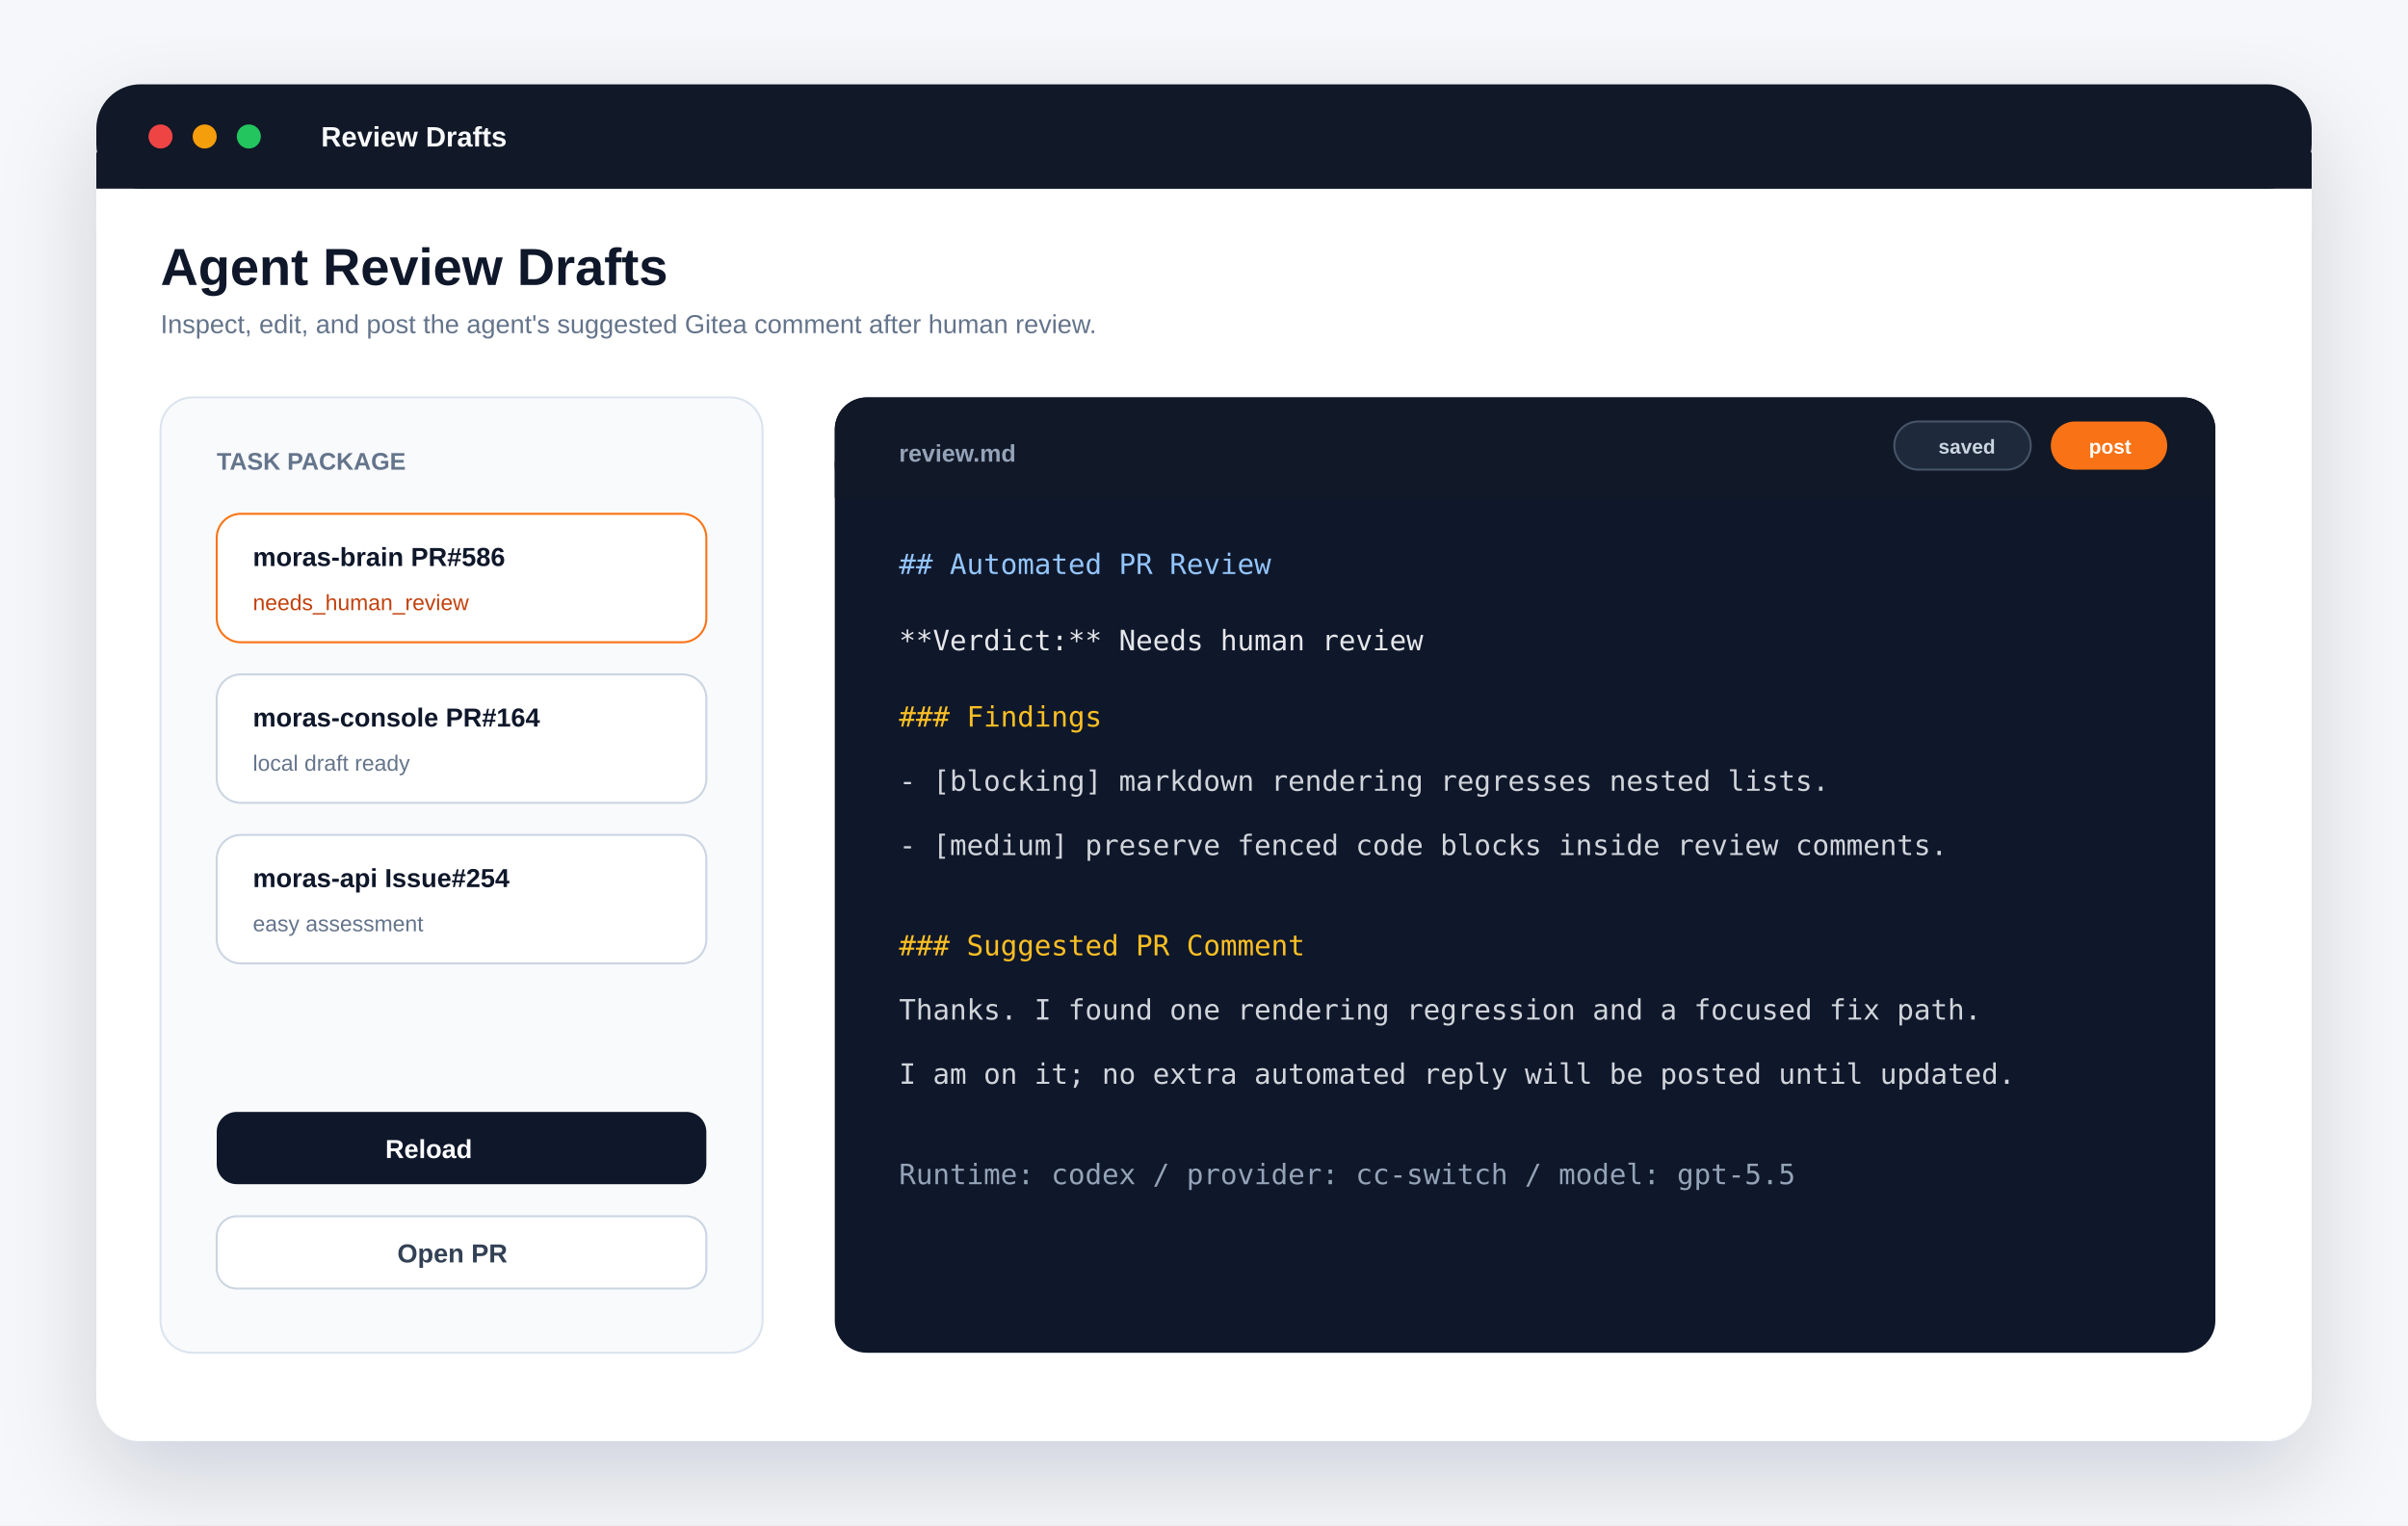
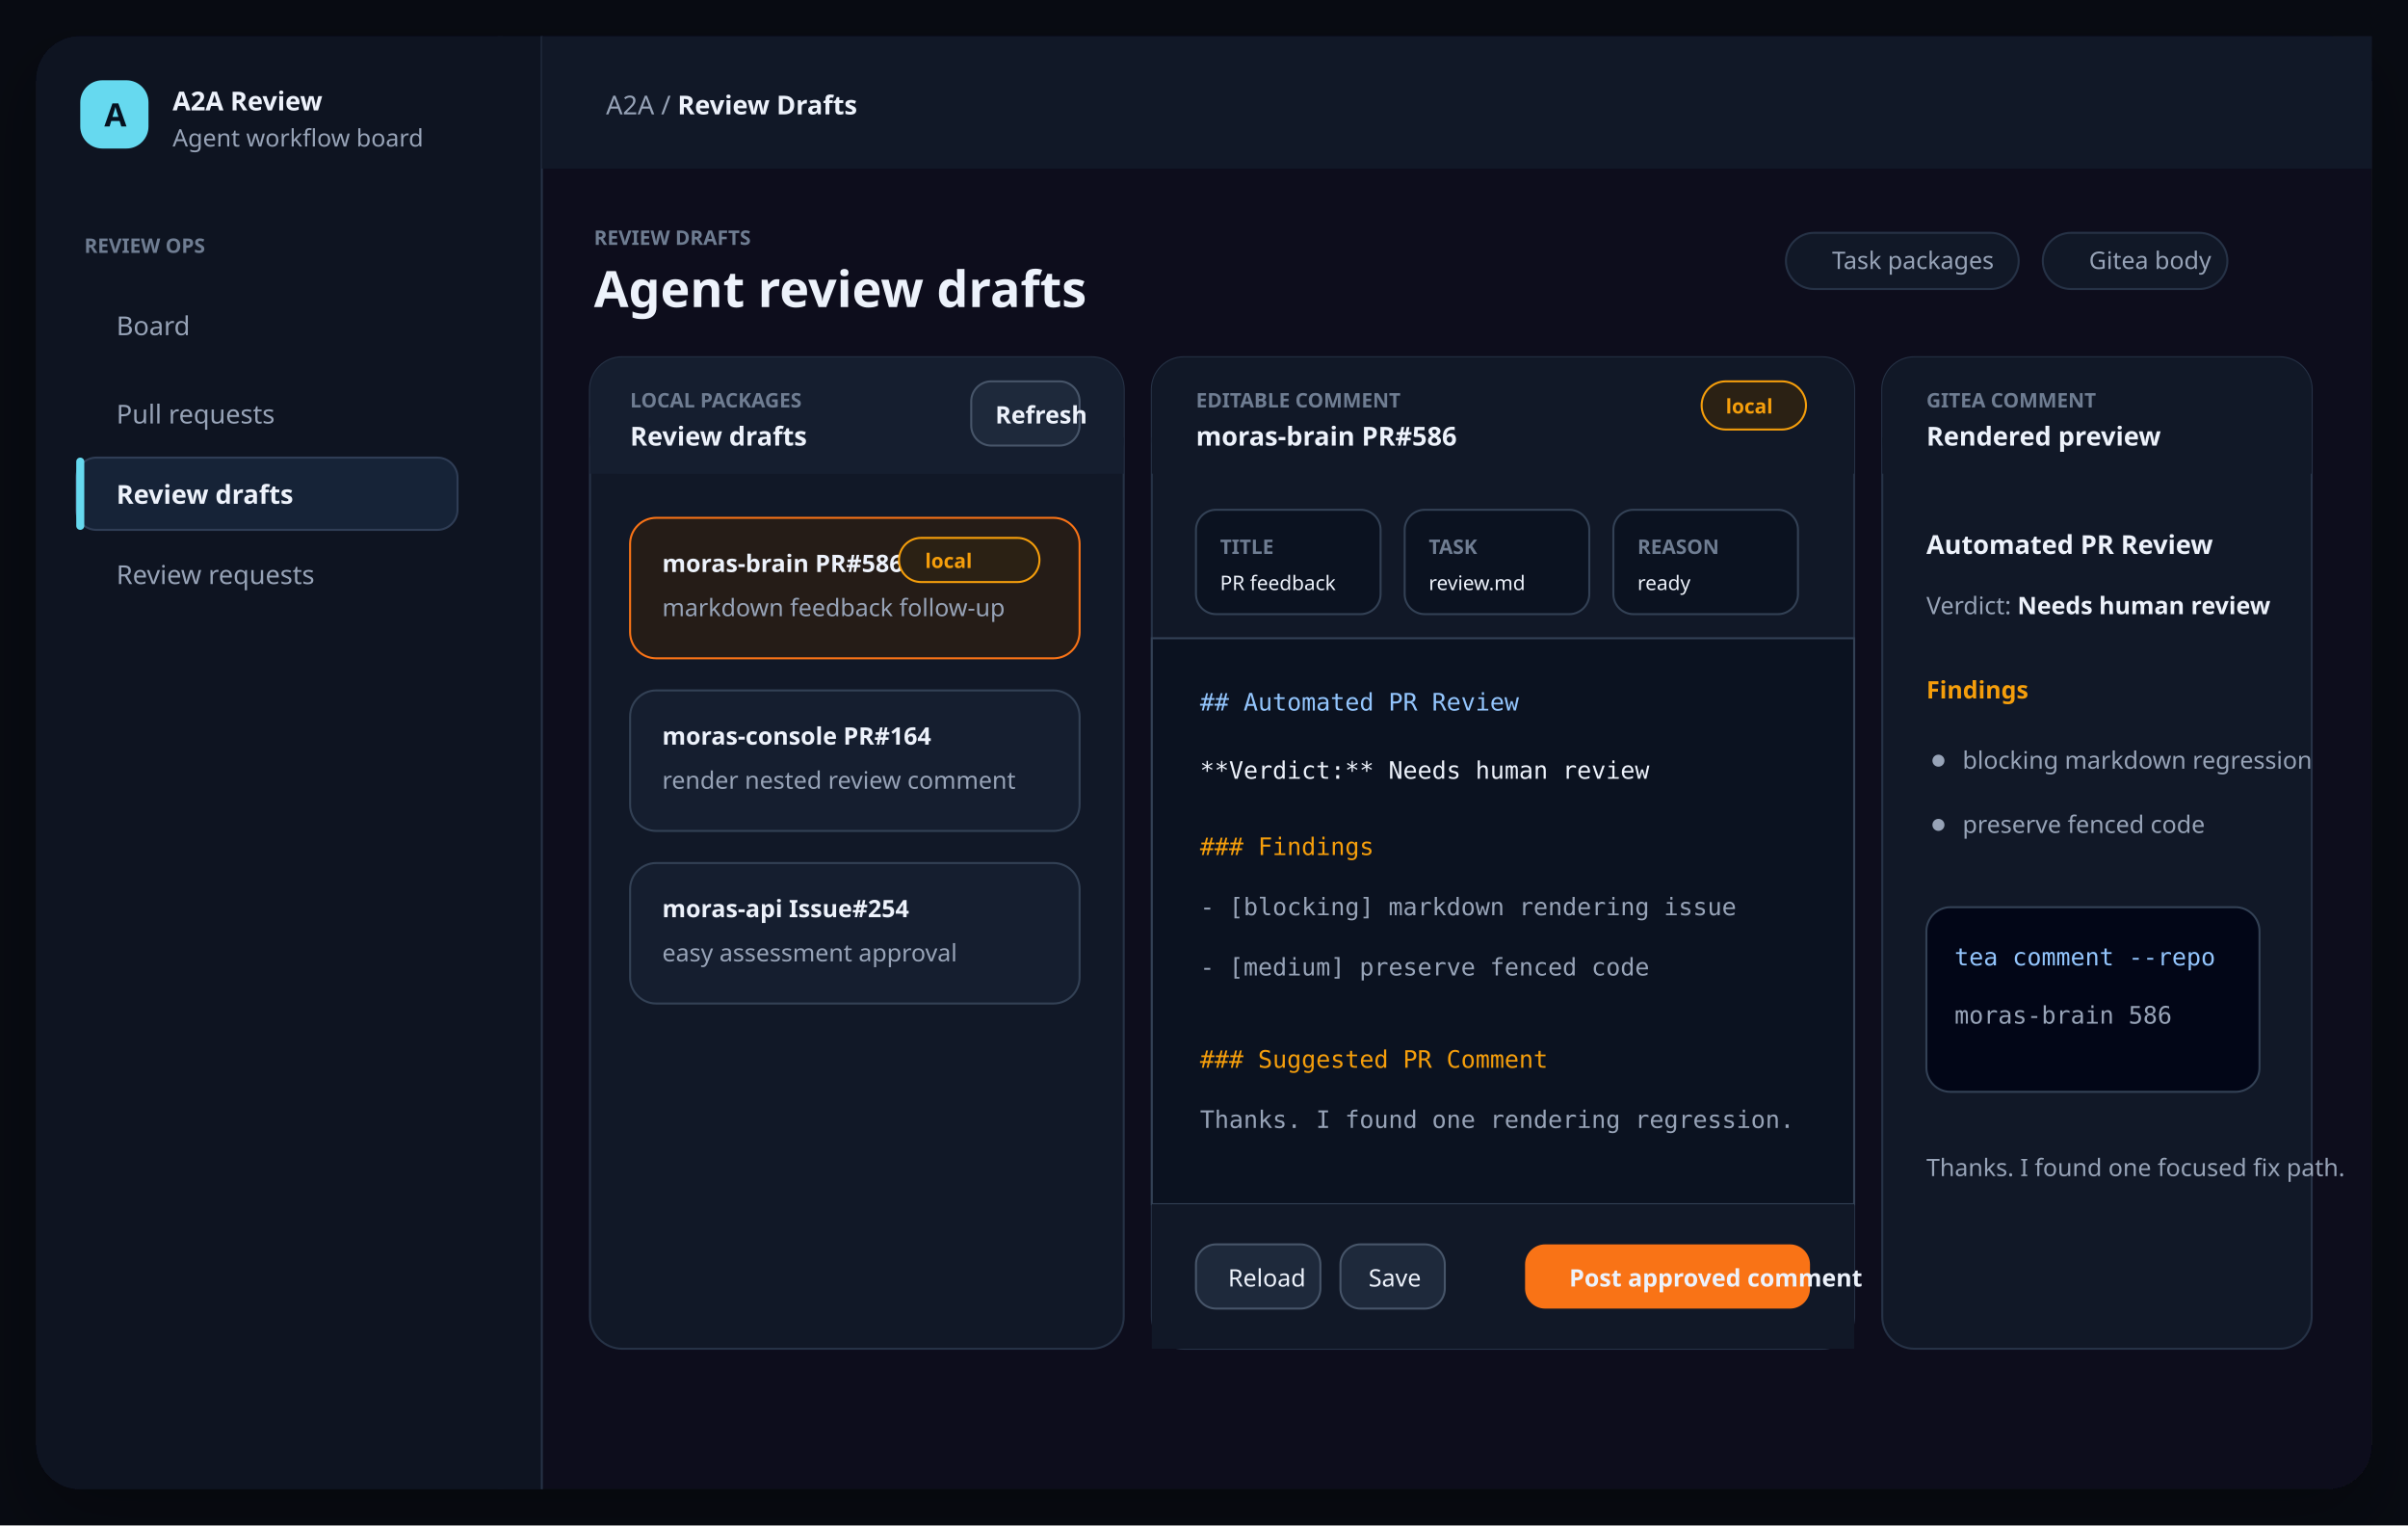
<svg xmlns="http://www.w3.org/2000/svg" width="1200" height="760" viewBox="0 0 1200 760" role="img" aria-labelledby="title desc">
  <defs>
-     <filter id="shadow" x="-10%" y="-10%" width="120%" height="130%">
-       <feDropShadow dx="0" dy="18" stdDeviation="24" flood-color="#0f172a" flood-opacity="0.16" />
+     <filter id="shadow" x="-20%" y="-20%" width="140%" height="150%">
+       <feDropShadow dx="0" dy="14" stdDeviation="18" flood-color="#000000" flood-opacity="0.28" />
    </filter>
+     <style>
+       .bg{fill:#080b12}.app{fill:#0b101a}.rail{fill:#0e1421}.top{fill:#111827}.panel{fill:#111827;stroke:#263246}.panel2{fill:#151e2f;stroke:#334155}.editor{fill:#0b1220;stroke:#334155}.card{fill:#151e2f;stroke:#334155}.ink{fill:#edf2fb}.muted{fill:#97a3b7}.subtle{fill:#6f7d92}.cyan{fill:#66d9ef}.blue{fill:#93c5fd}.ok{fill:#4ade80}.warn{fill:#f59e0b}.orange{fill:#f97316}.txt{font-family:"Avenir Next","Aptos",system-ui,sans-serif}.mono{font-family:"JetBrains Mono","SFMono-Regular",Menlo,monospace}.heavy{font-weight:800}.bold{font-weight:650}.tiny{font-size:10px}.small{font-size:12px}.body{font-size:13px}.line{stroke:#263246;stroke-width:1}.pill{fill:#1e293b;stroke:#475569}
+     </style>
  </defs>
-   <rect width="1200" height="760" fill="#f5f7fb" />
-   <rect x="48" y="42" width="1104" height="676" rx="22" fill="#ffffff" filter="url(#shadow)" />
-   <rect x="48" y="42" width="1104" height="52" rx="22" fill="#111827" />
-   <rect x="48" y="76" width="1104" height="18" fill="#111827" />
-   <circle cx="80" cy="68" r="6" fill="#ef4444" />
-   <circle cx="102" cy="68" r="6" fill="#f59e0b" />
-   <circle cx="124" cy="68" r="6" fill="#22c55e" />
-   <text x="160" y="73" font-family="Arial, sans-serif" font-size="14" font-weight="700" fill="#f9fafb">Review Drafts</text>
-   <text x="80" y="142" font-family="Arial, sans-serif" font-size="26" font-weight="900" fill="#0f172a">Agent Review Drafts</text>
-   <text x="80" y="166" font-family="Arial, sans-serif" font-size="13" fill="#64748b">Inspect, edit, and post the agent's suggested Gitea comment after human review.</text>
-   <rect x="80" y="198" width="300" height="476" rx="16" fill="#f8fafc" stroke="#dbe4ee" />
-   <text x="108" y="234" font-family="Arial, sans-serif" font-size="12" font-weight="900" fill="#64748b">TASK PACKAGE</text>
-   <rect x="108" y="256" width="244" height="64" rx="12" fill="#ffffff" stroke="#f97316" />
-   <text x="126" y="282" font-family="Arial, sans-serif" font-size="13" font-weight="900" fill="#0f172a">moras-brain PR#586</text>
-   <text x="126" y="304" font-family="Arial, sans-serif" font-size="11" fill="#c2410c">needs_human_review</text>
-   <rect x="108" y="336" width="244" height="64" rx="12" fill="#ffffff" stroke="#cbd5e1" />
-   <text x="126" y="362" font-family="Arial, sans-serif" font-size="13" font-weight="900" fill="#0f172a">moras-console PR#164</text>
-   <text x="126" y="384" font-family="Arial, sans-serif" font-size="11" fill="#64748b">local draft ready</text>
-   <rect x="108" y="416" width="244" height="64" rx="12" fill="#ffffff" stroke="#cbd5e1" />
-   <text x="126" y="442" font-family="Arial, sans-serif" font-size="13" font-weight="900" fill="#0f172a">moras-api Issue#254</text>
-   <text x="126" y="464" font-family="Arial, sans-serif" font-size="11" fill="#64748b">easy assessment</text>
-   <rect x="108" y="554" width="244" height="36" rx="10" fill="#0f172a" />
-   <text x="192" y="577" font-family="Arial, sans-serif" font-size="13" font-weight="900" fill="#ffffff">Reload</text>
-   <rect x="108" y="606" width="244" height="36" rx="10" fill="#ffffff" stroke="#cbd5e1" />
-   <text x="198" y="629" font-family="Arial, sans-serif" font-size="13" font-weight="800" fill="#334155">Open PR</text>
-   <rect x="416" y="198" width="688" height="476" rx="16" fill="#0f172a" />
-   <rect x="416" y="198" width="688" height="50" rx="16" fill="#111827" />
-   <rect x="416" y="230" width="688" height="18" fill="#111827" />
-   <text x="448" y="230" font-family="Arial, sans-serif" font-size="12" font-weight="900" fill="#94a3b8">review.md</text>
-   <rect x="944" y="210" width="68" height="24" rx="12" fill="#1e293b" stroke="#475569" />
-   <text x="966" y="226" font-family="Arial, sans-serif" font-size="10" font-weight="900" fill="#cbd5e1">saved</text>
-   <rect x="1022" y="210" width="58" height="24" rx="12" fill="#f97316" />
-   <text x="1041" y="226" font-family="Arial, sans-serif" font-size="10" font-weight="900" fill="#ffffff">post</text>
-   <g font-family="Menlo, Consolas, monospace" font-size="14">
-     <text x="448" y="286" fill="#93c5fd">## Automated PR Review</text>
-     <text x="448" y="324" fill="#e5e7eb">**Verdict:** Needs human review</text>
-     <text x="448" y="362" fill="#fbbf24">### Findings</text>
-     <text x="448" y="394" fill="#d1d5db">- [blocking] markdown rendering regresses nested lists.</text>
-     <text x="448" y="426" fill="#d1d5db">- [medium] preserve fenced code blocks inside review comments.</text>
-     <text x="448" y="476" fill="#fbbf24">### Suggested PR Comment</text>
-     <text x="448" y="508" fill="#d1d5db">Thanks. I found one rendering regression and a focused fix path.</text>
-     <text x="448" y="540" fill="#d1d5db">I am on it; no extra automated reply will be posted until updated.</text>
-     <text x="448" y="590" fill="#94a3b8">Runtime: codex / provider: cc-switch / model: gpt-5.5</text>
+   <rect width="1200" height="760" class="bg" />
+   <rect x="18" y="18" width="1164" height="724" rx="22" class="app" filter="url(#shadow)" />
+   <rect x="18" y="18" width="252" height="724" rx="22" class="rail" />
+   <rect x="248" y="18" width="22" height="724" class="rail" />
+   <line x1="270" y1="18" x2="270" y2="742" class="line" />
+   <rect x="270" y="18" width="912" height="66" class="top" />
+   <g class="txt">
+     <rect x="40" y="40" width="34" height="34" rx="11" fill="#66d9ef" />
+     <text x="52" y="63" font-size="16" font-weight="850" fill="#06111f">A</text>
+     <text x="86" y="55" class="ink body heavy">A2A Review</text>
+     <text x="86" y="73" class="muted small">Agent workflow board</text>
+     <text x="42" y="126" class="subtle tiny heavy">REVIEW OPS</text>
+     <text x="58" y="167" class="muted body">Board</text>
+     <text x="58" y="211" class="muted body">Pull requests</text>
+     <rect x="38" y="228" width="190" height="36" rx="10" fill="#162337" stroke="#2f3d55" />
+     <rect x="38" y="228" width="4" height="36" rx="2" fill="#66d9ef" />
+     <text x="58" y="251" class="ink body bold">Review drafts</text>
+     <text x="58" y="291" class="muted body">Review requests</text>
+     <text x="302" y="57" class="muted body">A2A / <tspan class="ink heavy">Review Drafts</tspan>
+     </text>
+   </g>
+   <g class="txt">
+     <text x="296" y="122" class="subtle tiny heavy">REVIEW DRAFTS</text>
+     <text x="296" y="153" class="ink" font-size="25" font-weight="850">Agent review drafts</text>
+     <rect x="890" y="116" width="116" height="28" rx="14" fill="#111827" stroke="#263246" />
+     <text x="913" y="134" class="muted small">Task packages</text>
+     <rect x="1018" y="116" width="92" height="28" rx="14" fill="#111827" stroke="#263246" />
+     <text x="1041" y="134" class="muted small">Gitea body</text>
+   </g>
+   <rect x="294" y="178" width="266" height="494" rx="16" class="panel" />
+   <g class="txt">
+     <rect x="294" y="178" width="266" height="58" rx="16" fill="#151e2f" />
+     <rect x="294" y="218" width="266" height="18" fill="#151e2f" />
+     <text x="314" y="203" class="subtle tiny heavy">LOCAL PACKAGES</text>
+     <text x="314" y="222" class="ink body heavy">Review drafts</text>
+     <rect x="484" y="190" width="54" height="32" rx="10" class="pill" />
+     <text x="496" y="211" class="ink small bold">Refresh</text>
+     <rect x="314" y="258" width="224" height="70" rx="13" fill="#251c17" stroke="#f97316" />
+     <text x="330" y="285" class="ink small heavy">moras-brain PR#586</text>
+     <rect x="448" y="268" width="70" height="22" rx="11" fill="#2b2114" stroke="#f59e0b" />
+     <text x="461" y="283" class="warn tiny heavy">local</text>
+     <text x="330" y="307" class="muted small">markdown feedback follow-up</text>
+     <rect x="314" y="344" width="224" height="70" rx="13" class="card" />
+     <text x="330" y="371" class="ink small heavy">moras-console PR#164</text>
+     <text x="330" y="393" class="muted small">render nested review comment</text>
+     <rect x="314" y="430" width="224" height="70" rx="13" class="card" />
+     <text x="330" y="457" class="ink small heavy">moras-api Issue#254</text>
+     <text x="330" y="479" class="muted small">easy assessment approval</text>
+   </g>
+   <rect x="574" y="178" width="350" height="494" rx="16" class="panel" />
+   <rect x="574" y="178" width="350" height="58" rx="16" fill="#111827" />
+   <rect x="574" y="218" width="350" height="18" fill="#111827" />
+   <g class="txt">
+     <text x="596" y="203" class="subtle tiny heavy">EDITABLE COMMENT</text>
+     <text x="596" y="222" class="ink body heavy">moras-brain PR#586</text>
+     <rect x="848" y="190" width="52" height="24" rx="12" fill="#2b2114" stroke="#f59e0b" />
+     <text x="860" y="206" class="warn tiny heavy">local</text>
+     <rect x="596" y="254" width="92" height="52" rx="10" class="editor" />
+     <text x="608" y="276" class="subtle tiny heavy">TITLE</text>
+     <text x="608" y="294" class="ink tiny">PR feedback</text>
+     <rect x="700" y="254" width="92" height="52" rx="10" class="editor" />
+     <text x="712" y="276" class="subtle tiny heavy">TASK</text>
+     <text x="712" y="294" class="ink tiny">review.md</text>
+     <rect x="804" y="254" width="92" height="52" rx="10" class="editor" />
+     <text x="816" y="276" class="subtle tiny heavy">REASON</text>
+     <text x="816" y="294" class="ink tiny">ready</text>
+   </g>
+   <rect x="574" y="318" width="350" height="282" class="editor" />
+   <g class="mono">
+     <text x="598" y="354" class="blue small">## Automated PR Review</text>
+     <text x="598" y="388" class="ink small">**Verdict:** Needs human review</text>
+     <text x="598" y="426" class="warn small">### Findings</text>
+     <text x="598" y="456" class="muted small">- [blocking] markdown rendering issue</text>
+     <text x="598" y="486" class="muted small">- [medium] preserve fenced code</text>
+     <text x="598" y="532" class="warn small">### Suggested PR Comment</text>
+     <text x="598" y="562" class="muted small">Thanks. I found one rendering regression.</text>
+   </g>
+   <rect x="574" y="600" width="350" height="72" fill="#111827" />
+   <g class="txt">
+     <rect x="596" y="620" width="62" height="32" rx="10" class="pill" />
+     <text x="612" y="641" class="ink small">Reload</text>
+     <rect x="668" y="620" width="52" height="32" rx="10" class="pill" />
+     <text x="682" y="641" class="ink small">Save</text>
+     <rect x="760" y="620" width="142" height="32" rx="10" fill="#f97316" />
+     <text x="782" y="641" class="ink small heavy">Post approved comment</text>
+   </g>
+   <rect x="938" y="178" width="214" height="494" rx="16" class="panel" />
+   <rect x="938" y="178" width="214" height="58" rx="16" fill="#111827" />
+   <rect x="938" y="218" width="214" height="18" fill="#111827" />
+   <g class="txt">
+     <text x="960" y="203" class="subtle tiny heavy">GITEA COMMENT</text>
+     <text x="960" y="222" class="ink body heavy">Rendered preview</text>
+     <text x="960" y="276" class="ink body heavy">Automated PR Review</text>
+     <text x="960" y="306" class="muted small">Verdict: <tspan class="ink bold">Needs human review</tspan>
+     </text>
+     <text x="960" y="348" class="warn small heavy">Findings</text>
+     <circle cx="966" cy="379" r="3" fill="#97a3b7" />
+     <text x="978" y="383" class="muted small">blocking markdown regression</text>
+     <circle cx="966" cy="411" r="3" fill="#97a3b7" />
+     <text x="978" y="415" class="muted small">preserve fenced code</text>
+     <rect x="960" y="452" width="166" height="92" rx="12" fill="#020617" stroke="#334155" />
+     <text x="974" y="481" class="blue small mono">tea comment --repo</text>
+     <text x="974" y="510" class="muted small mono">moras-brain 586</text>
+     <text x="960" y="586" class="muted small">Thanks. I found one focused fix path.</text>
  </g>
</svg>
